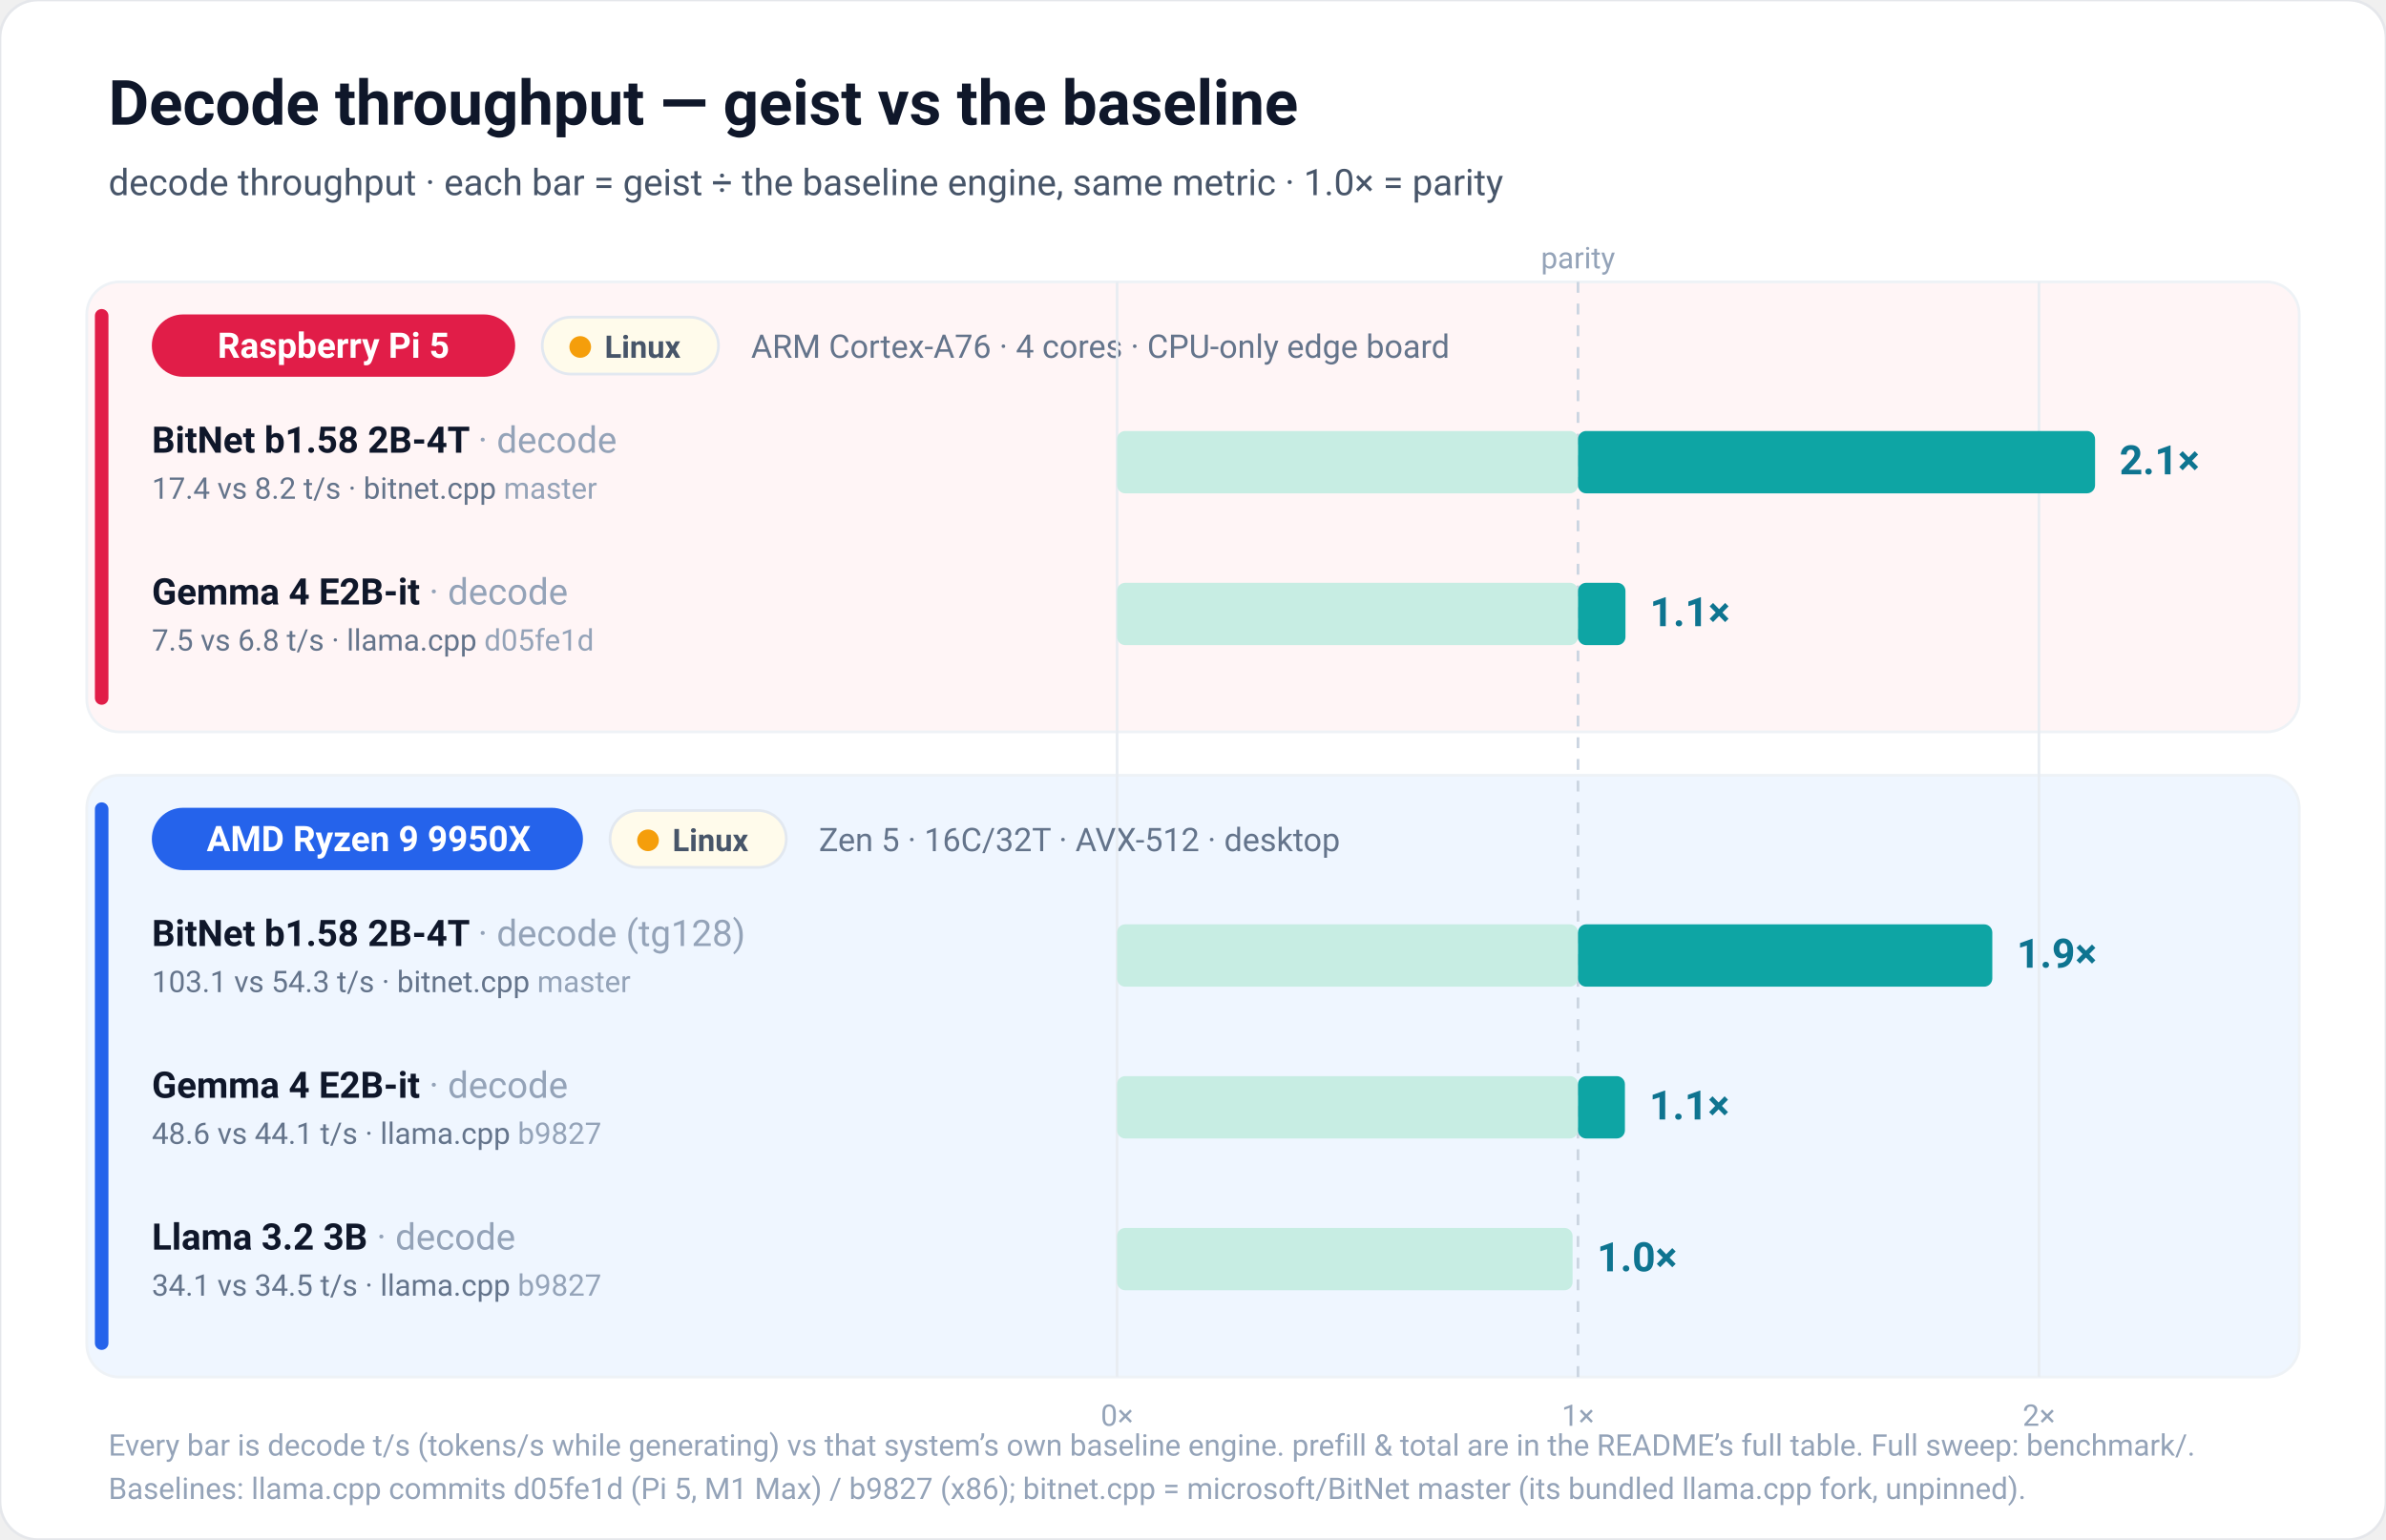
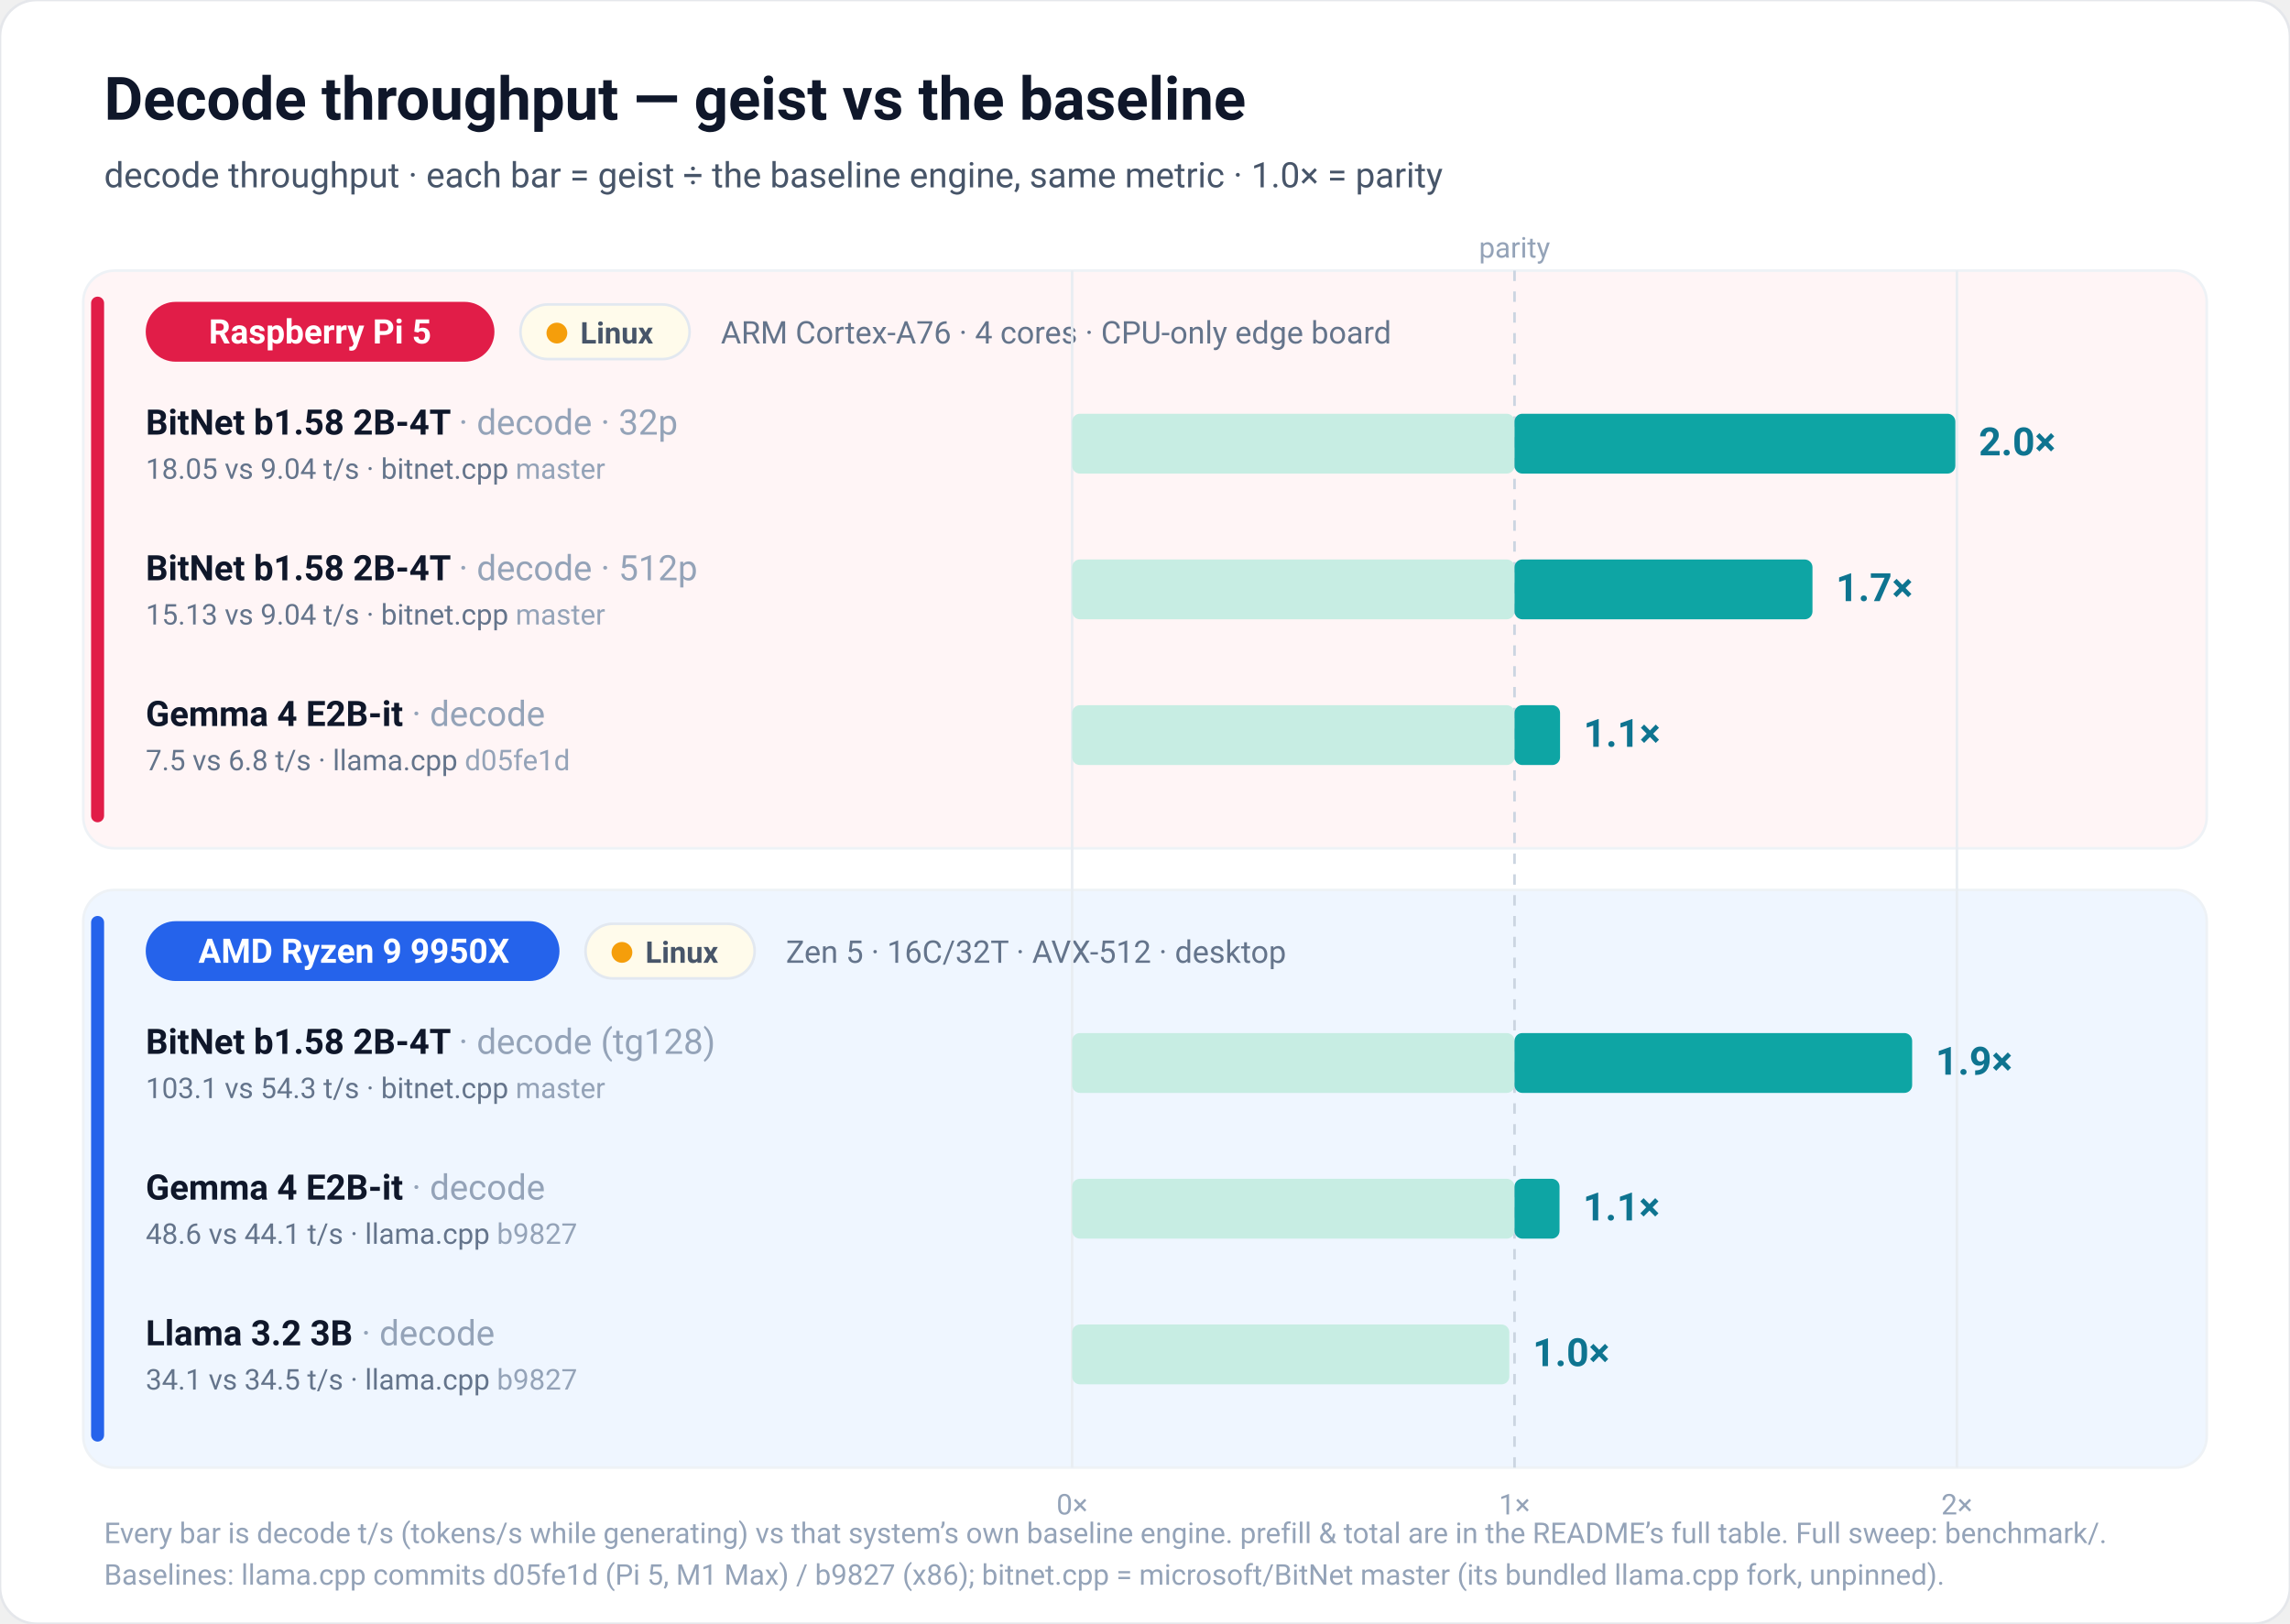
- <svg xmlns="http://www.w3.org/2000/svg" viewBox="0 0 880 568" font-family="-apple-system,Segoe UI,Roboto,Helvetica,Arial,sans-serif">
-   <rect x="0" y="0" width="880" height="568" rx="14" fill="#ffffff" stroke="#e5e7eb" />
+ <svg xmlns="http://www.w3.org/2000/svg" viewBox="0 0 880 624" font-family="-apple-system,Segoe UI,Roboto,Helvetica,Arial,sans-serif">
+   <rect x="0" y="0" width="880" height="624" rx="14" fill="#ffffff" stroke="#e5e7eb" />
  <text x="40" y="46" font-size="23" font-weight="700" fill="#0f172a">Decode throughput — geist vs the baseline</text>
  <text x="40" y="72" font-size="13.5" fill="#475569">decode throughput · each bar = geist ÷ the baseline engine, same metric · 1.0× = parity</text>
-   <rect x="32" y="104" width="816" height="166" rx="12" fill="#fff5f6" stroke="#eef2f6" />
-   <rect x="35" y="114" width="5" height="146" rx="2.5" fill="#e11d48" />
+   <rect x="32" y="104" width="816" height="222" rx="12" fill="#fff5f6" stroke="#eef2f6" />
+   <rect x="35" y="114" width="5" height="202" rx="2.5" fill="#e11d48" />
  <rect x="56" y="116" width="134" height="23" rx="11.5" fill="#e11d48" />
  <text x="123" y="132" font-size="13" font-weight="700" fill="#ffffff" text-anchor="middle">Raspberry Pi 5</text>
  <rect x="200" y="117" width="65" height="21" rx="10.5" fill="#fffbeb" stroke="#e2e8f0" />
  <circle cx="214" cy="128" r="4" fill="#f59e0b" />
  <text x="223" y="132" font-size="11.5" font-weight="600" fill="#475569">Linux</text>
  <text x="277" y="132" font-size="12" fill="#64748b">ARM Cortex-A76 · 4 cores · CPU-only edge board</text>
-   <rect x="32" y="286" width="816" height="222" rx="12" fill="#eff6ff" stroke="#eef2f6" />
-   <rect x="35" y="296" width="5" height="202" rx="2.5" fill="#2563eb" />
-   <rect x="56" y="298" width="159" height="23" rx="11.5" fill="#2563eb" />
-   <text x="136" y="314" font-size="13" font-weight="700" fill="#ffffff" text-anchor="middle">AMD Ryzen 9 9950X</text>
-   <rect x="225" y="299" width="65" height="21" rx="10.5" fill="#fffbeb" stroke="#e2e8f0" />
-   <circle cx="239" cy="310" r="4" fill="#f59e0b" />
-   <text x="248" y="314" font-size="11.5" font-weight="600" fill="#475569">Linux</text>
-   <text x="302" y="314" font-size="12" fill="#64748b">Zen 5 · 16C/32T · AVX-512 · desktop</text>
-   <line x1="412.0" y1="104" x2="412.0" y2="508" stroke="#e8edf2" />
-   <text x="412.0" y="526" font-size="11" fill="#94a3b8" text-anchor="middle">0×</text>
-   <line x1="582.0" y1="104" x2="582.0" y2="508" stroke="#cbd5e1" stroke-dasharray="4 4" />
-   <text x="582.0" y="526" font-size="11" fill="#94a3b8" text-anchor="middle">1×</text>
-   <line x1="752.0" y1="104" x2="752.0" y2="508" stroke="#e8edf2" />
-   <text x="752.0" y="526" font-size="11" fill="#94a3b8" text-anchor="middle">2×</text>
+   <rect x="32" y="342" width="816" height="222" rx="12" fill="#eff6ff" stroke="#eef2f6" />
+   <rect x="35" y="352" width="5" height="202" rx="2.5" fill="#2563eb" />
+   <rect x="56" y="354" width="159" height="23" rx="11.5" fill="#2563eb" />
+   <text x="136" y="370" font-size="13" font-weight="700" fill="#ffffff" text-anchor="middle">AMD Ryzen 9 9950X</text>
+   <rect x="225" y="355" width="65" height="21" rx="10.5" fill="#fffbeb" stroke="#e2e8f0" />
+   <circle cx="239" cy="366" r="4" fill="#f59e0b" />
+   <text x="248" y="370" font-size="11.5" font-weight="600" fill="#475569">Linux</text>
+   <text x="302" y="370" font-size="12" fill="#64748b">Zen 5 · 16C/32T · AVX-512 · desktop</text>
+   <line x1="412.0" y1="104" x2="412.0" y2="564" stroke="#e8edf2" />
+   <text x="412.0" y="582" font-size="11" fill="#94a3b8" text-anchor="middle">0×</text>
+   <line x1="582.0" y1="104" x2="582.0" y2="564" stroke="#cbd5e1" stroke-dasharray="4 4" />
+   <text x="582.0" y="582" font-size="11" fill="#94a3b8" text-anchor="middle">1×</text>
+   <line x1="752.0" y1="104" x2="752.0" y2="564" stroke="#e8edf2" />
+   <text x="752.0" y="582" font-size="11" fill="#94a3b8" text-anchor="middle">2×</text>
  <text x="582.0" y="99" font-size="11" fill="#94a3b8" text-anchor="middle">parity</text>
-   <text x="56" y="167.0" font-size="13.5" font-weight="600" fill="#0f172a">BitNet b1.58 2B-4T <tspan fill="#94a3b8" font-weight="400">· decode</tspan>
+   <text x="56" y="167.0" font-size="13.5" font-weight="600" fill="#0f172a">BitNet b1.58 2B-4T <tspan fill="#94a3b8" font-weight="400">· decode · 32p</tspan>
  </text>
-   <text x="56" y="184.0" font-size="11" fill="#64748b">17.4 vs 8.2 t/s · bitnet.cpp <tspan fill="#94a3b8">master</tspan>
+   <text x="56" y="184.0" font-size="11" fill="#64748b">18.05 vs 9.04 t/s · bitnet.cpp <tspan fill="#94a3b8">master</tspan>
  </text>
  <rect x="412" y="159.0" width="170.0" height="23" rx="3" fill="#c7ede3" />
-   <rect x="582.0" y="159.0" width="190.7" height="23" rx="3" fill="#0ea5a4" />
-   <text x="781.7" y="175.0" font-size="15" font-weight="700" fill="#0e7490">2.1×</text>
-   <text x="56" y="223.0" font-size="13.5" font-weight="600" fill="#0f172a">Gemma 4 E2B-it <tspan fill="#94a3b8" font-weight="400">· decode</tspan>
+   <rect x="582.0" y="159.0" width="169.4" height="23" rx="3" fill="#0ea5a4" />
+   <text x="760.4" y="175.0" font-size="15" font-weight="700" fill="#0e7490">2.0×</text>
+   <text x="56" y="223.0" font-size="13.5" font-weight="600" fill="#0f172a">BitNet b1.58 2B-4T <tspan fill="#94a3b8" font-weight="400">· decode · 512p</tspan>
  </text>
-   <text x="56" y="240.0" font-size="11" fill="#64748b">7.5 vs 6.8 t/s · llama.cpp <tspan fill="#94a3b8">d05fe1d</tspan>
+   <text x="56" y="240.0" font-size="11" fill="#64748b">15.13 vs 9.04 t/s · bitnet.cpp <tspan fill="#94a3b8">master</tspan>
  </text>
  <rect x="412" y="215.0" width="170.0" height="23" rx="3" fill="#c7ede3" />
-   <rect x="582.0" y="215.0" width="17.5" height="23" rx="3" fill="#0ea5a4" />
-   <text x="608.5" y="231.0" font-size="15" font-weight="700" fill="#0e7490">1.1×</text>
-   <text x="56" y="349.0" font-size="13.5" font-weight="600" fill="#0f172a">BitNet b1.58 2B-4T <tspan fill="#94a3b8" font-weight="400">· decode (tg128)</tspan>
+   <rect x="582.0" y="215.0" width="114.5" height="23" rx="3" fill="#0ea5a4" />
+   <text x="705.5" y="231.0" font-size="15" font-weight="700" fill="#0e7490">1.7×</text>
+   <text x="56" y="279.0" font-size="13.5" font-weight="600" fill="#0f172a">Gemma 4 E2B-it <tspan fill="#94a3b8" font-weight="400">· decode</tspan>
  </text>
-   <text x="56" y="366.0" font-size="11" fill="#64748b">103.1 vs 54.3 t/s · bitnet.cpp <tspan fill="#94a3b8">master</tspan>
+   <text x="56" y="296.0" font-size="11" fill="#64748b">7.5 vs 6.8 t/s · llama.cpp <tspan fill="#94a3b8">d05fe1d</tspan>
  </text>
-   <rect x="412" y="341.0" width="170.0" height="23" rx="3" fill="#c7ede3" />
-   <rect x="582.0" y="341.0" width="152.8" height="23" rx="3" fill="#0ea5a4" />
-   <text x="743.8" y="357.0" font-size="15" font-weight="700" fill="#0e7490">1.9×</text>
-   <text x="56" y="405.0" font-size="13.5" font-weight="600" fill="#0f172a">Gemma 4 E2B-it <tspan fill="#94a3b8" font-weight="400">· decode</tspan>
+   <rect x="412" y="271.0" width="170.0" height="23" rx="3" fill="#c7ede3" />
+   <rect x="582.0" y="271.0" width="17.5" height="23" rx="3" fill="#0ea5a4" />
+   <text x="608.5" y="287.0" font-size="15" font-weight="700" fill="#0e7490">1.1×</text>
+   <text x="56" y="405.0" font-size="13.5" font-weight="600" fill="#0f172a">BitNet b1.58 2B-4T <tspan fill="#94a3b8" font-weight="400">· decode (tg128)</tspan>
  </text>
-   <text x="56" y="422.0" font-size="11" fill="#64748b">48.6 vs 44.1 t/s · llama.cpp <tspan fill="#94a3b8">b9827</tspan>
+   <text x="56" y="422.0" font-size="11" fill="#64748b">103.1 vs 54.3 t/s · bitnet.cpp <tspan fill="#94a3b8">master</tspan>
  </text>
  <rect x="412" y="397.0" width="170.0" height="23" rx="3" fill="#c7ede3" />
-   <rect x="582.0" y="397.0" width="17.3" height="23" rx="3" fill="#0ea5a4" />
-   <text x="608.3" y="413.0" font-size="15" font-weight="700" fill="#0e7490">1.1×</text>
-   <text x="56" y="461.0" font-size="13.5" font-weight="600" fill="#0f172a">Llama 3.2 3B <tspan fill="#94a3b8" font-weight="400">· decode</tspan>
+   <rect x="582.0" y="397.0" width="152.8" height="23" rx="3" fill="#0ea5a4" />
+   <text x="743.8" y="413.0" font-size="15" font-weight="700" fill="#0e7490">1.9×</text>
+   <text x="56" y="461.0" font-size="13.5" font-weight="600" fill="#0f172a">Gemma 4 E2B-it <tspan fill="#94a3b8" font-weight="400">· decode</tspan>
  </text>
-   <text x="56" y="478.0" font-size="11" fill="#64748b">34.1 vs 34.5 t/s · llama.cpp <tspan fill="#94a3b8">b9827</tspan>
+   <text x="56" y="478.0" font-size="11" fill="#64748b">48.6 vs 44.1 t/s · llama.cpp <tspan fill="#94a3b8">b9827</tspan>
  </text>
-   <rect x="412" y="453.0" width="168.0" height="23" rx="3" fill="#c7ede3" />
-   <text x="589.0" y="469.0" font-size="15" font-weight="700" fill="#0e7490">1.0×</text>
-   <text x="40" y="537" font-size="11" fill="#94a3b8">Every bar is decode t/s (tokens/s while generating) vs that system’s own baseline engine. prefill &amp; total are in the README’s full table. Full sweep: benchmark/.</text>
-   <text x="40" y="553" font-size="11" fill="#94a3b8">Baselines: llama.cpp commits d05fe1d (Pi 5, M1 Max) / b9827 (x86); bitnet.cpp = microsoft/BitNet master (its bundled llama.cpp fork, unpinned).</text>
+   <rect x="412" y="453.0" width="170.0" height="23" rx="3" fill="#c7ede3" />
+   <rect x="582.0" y="453.0" width="17.3" height="23" rx="3" fill="#0ea5a4" />
+   <text x="608.3" y="469.0" font-size="15" font-weight="700" fill="#0e7490">1.1×</text>
+   <text x="56" y="517.0" font-size="13.5" font-weight="600" fill="#0f172a">Llama 3.2 3B <tspan fill="#94a3b8" font-weight="400">· decode</tspan>
+   </text>
+   <text x="56" y="534.0" font-size="11" fill="#64748b">34.1 vs 34.5 t/s · llama.cpp <tspan fill="#94a3b8">b9827</tspan>
+   </text>
+   <rect x="412" y="509.0" width="168.0" height="23" rx="3" fill="#c7ede3" />
+   <text x="589.0" y="525.0" font-size="15" font-weight="700" fill="#0e7490">1.0×</text>
+   <text x="40" y="593" font-size="11" fill="#94a3b8">Every bar is decode t/s (tokens/s while generating) vs that system’s own baseline engine. prefill &amp; total are in the README’s full table. Full sweep: benchmark/.</text>
+   <text x="40" y="609" font-size="11" fill="#94a3b8">Baselines: llama.cpp commits d05fe1d (Pi 5, M1 Max) / b9827 (x86); bitnet.cpp = microsoft/BitNet master (its bundled llama.cpp fork, unpinned).</text>
</svg>
